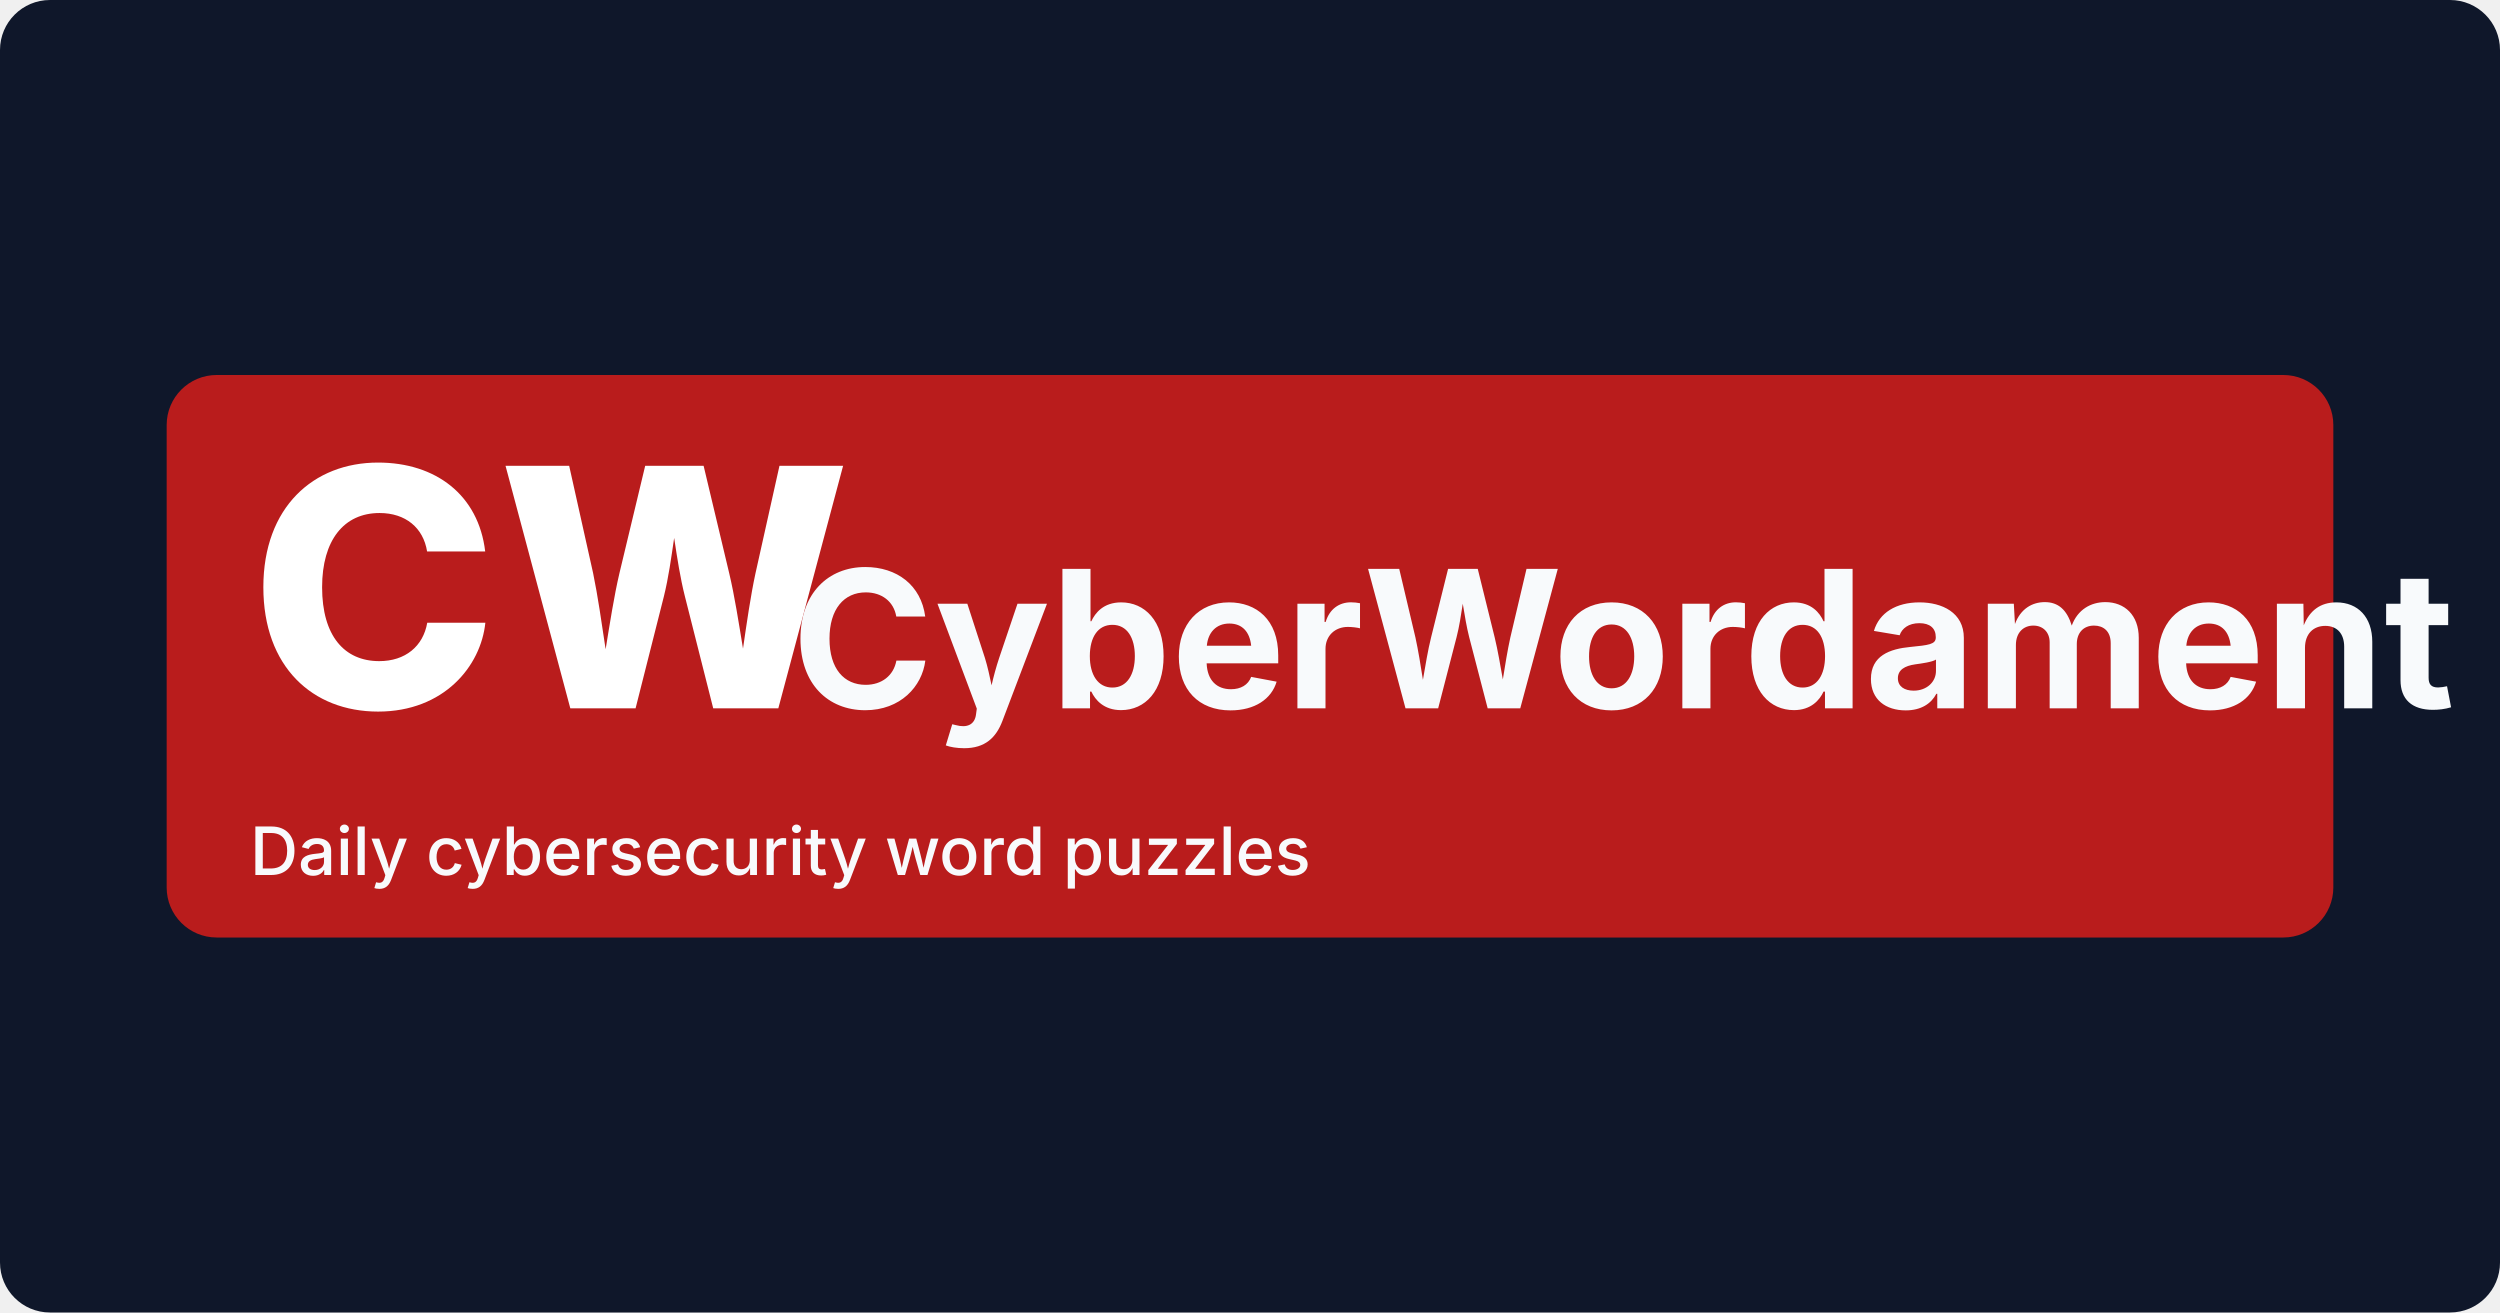
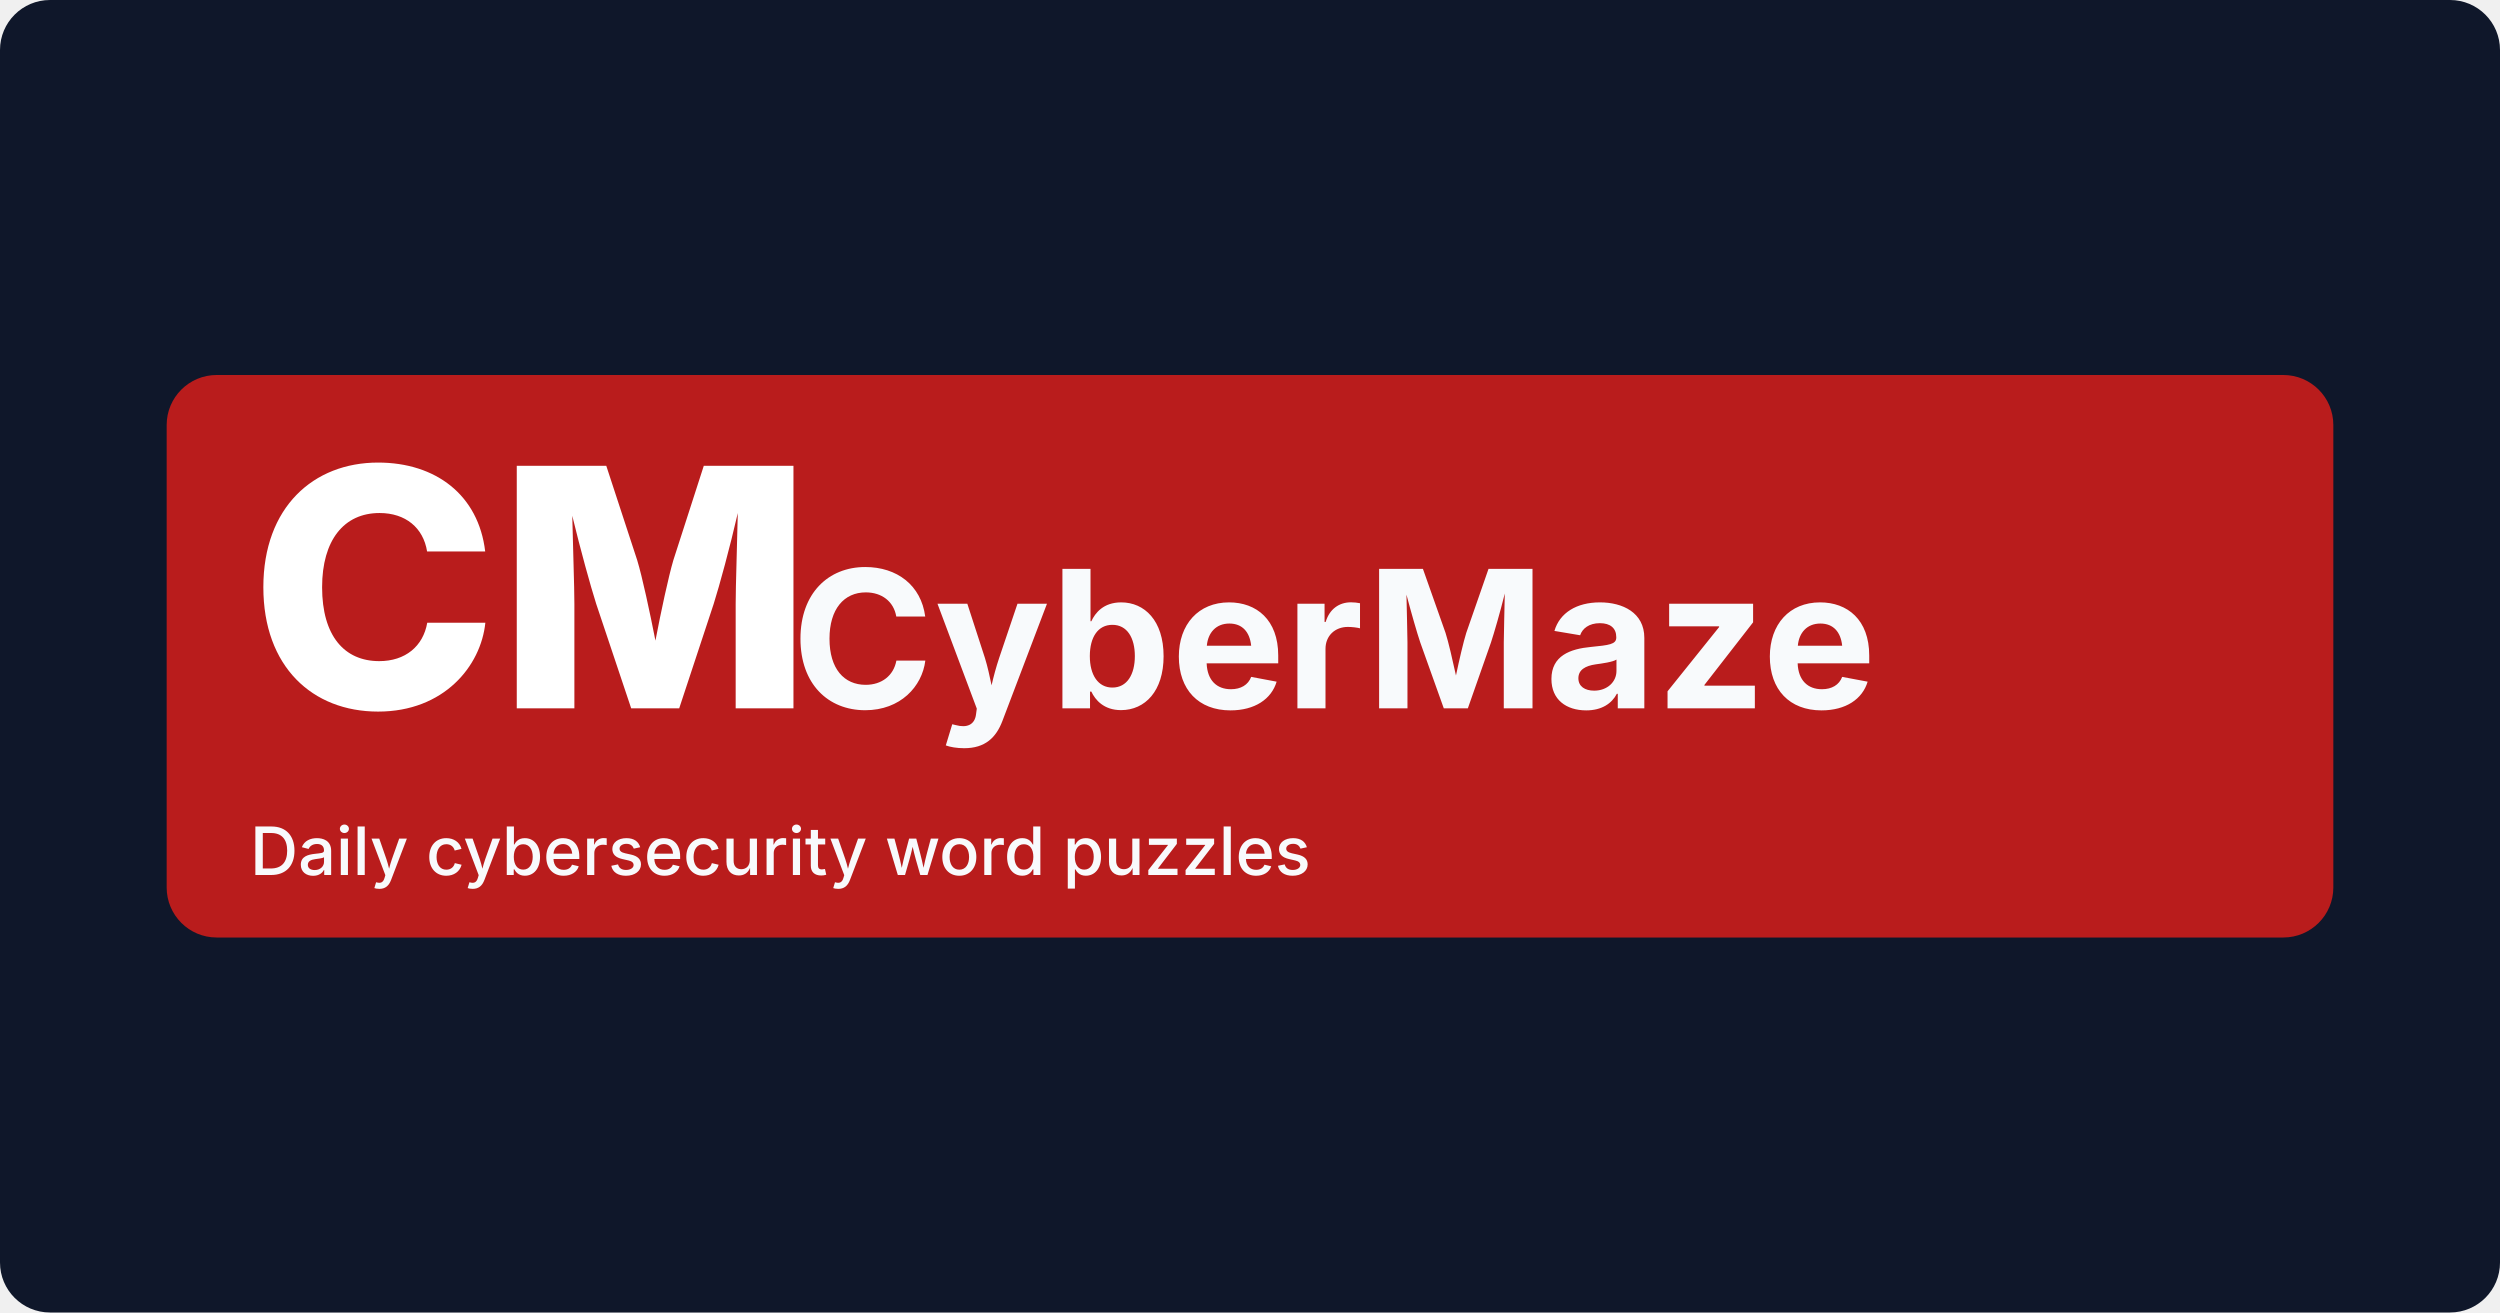
<svg xmlns="http://www.w3.org/2000/svg" width="1200" height="630" viewBox="0 0 1200 630" fill="none">
  <rect width="1200" height="630" rx="24" fill="#0F172A" />
  <rect x="80" y="180" width="1040" height="270" rx="24" fill="#B91C1C" />
-   <text x="120" y="340" font-family="Inter, Arial, sans-serif" font-size="160" font-weight="800" fill="#FFFFFF">CW</text>
-   <text x="380" y="340" font-family="Inter, Arial, sans-serif" font-size="92" font-weight="700" fill="#F8FAFC">CyberWordament</text>
+   <text x="120" y="340" font-family="Inter, Arial, sans-serif" font-size="160" font-weight="800" fill="#FFFFFF">CM</text>
+   <text x="380" y="340" font-family="Inter, Arial, sans-serif" font-size="92" font-weight="700" fill="#F8FAFC">CyberMaze</text>
  <text x="120" y="420" font-family="Inter, Arial, sans-serif" font-size="32" font-weight="500" fill="#F8FAFC">Daily cybersecurity word puzzles</text>
</svg>
